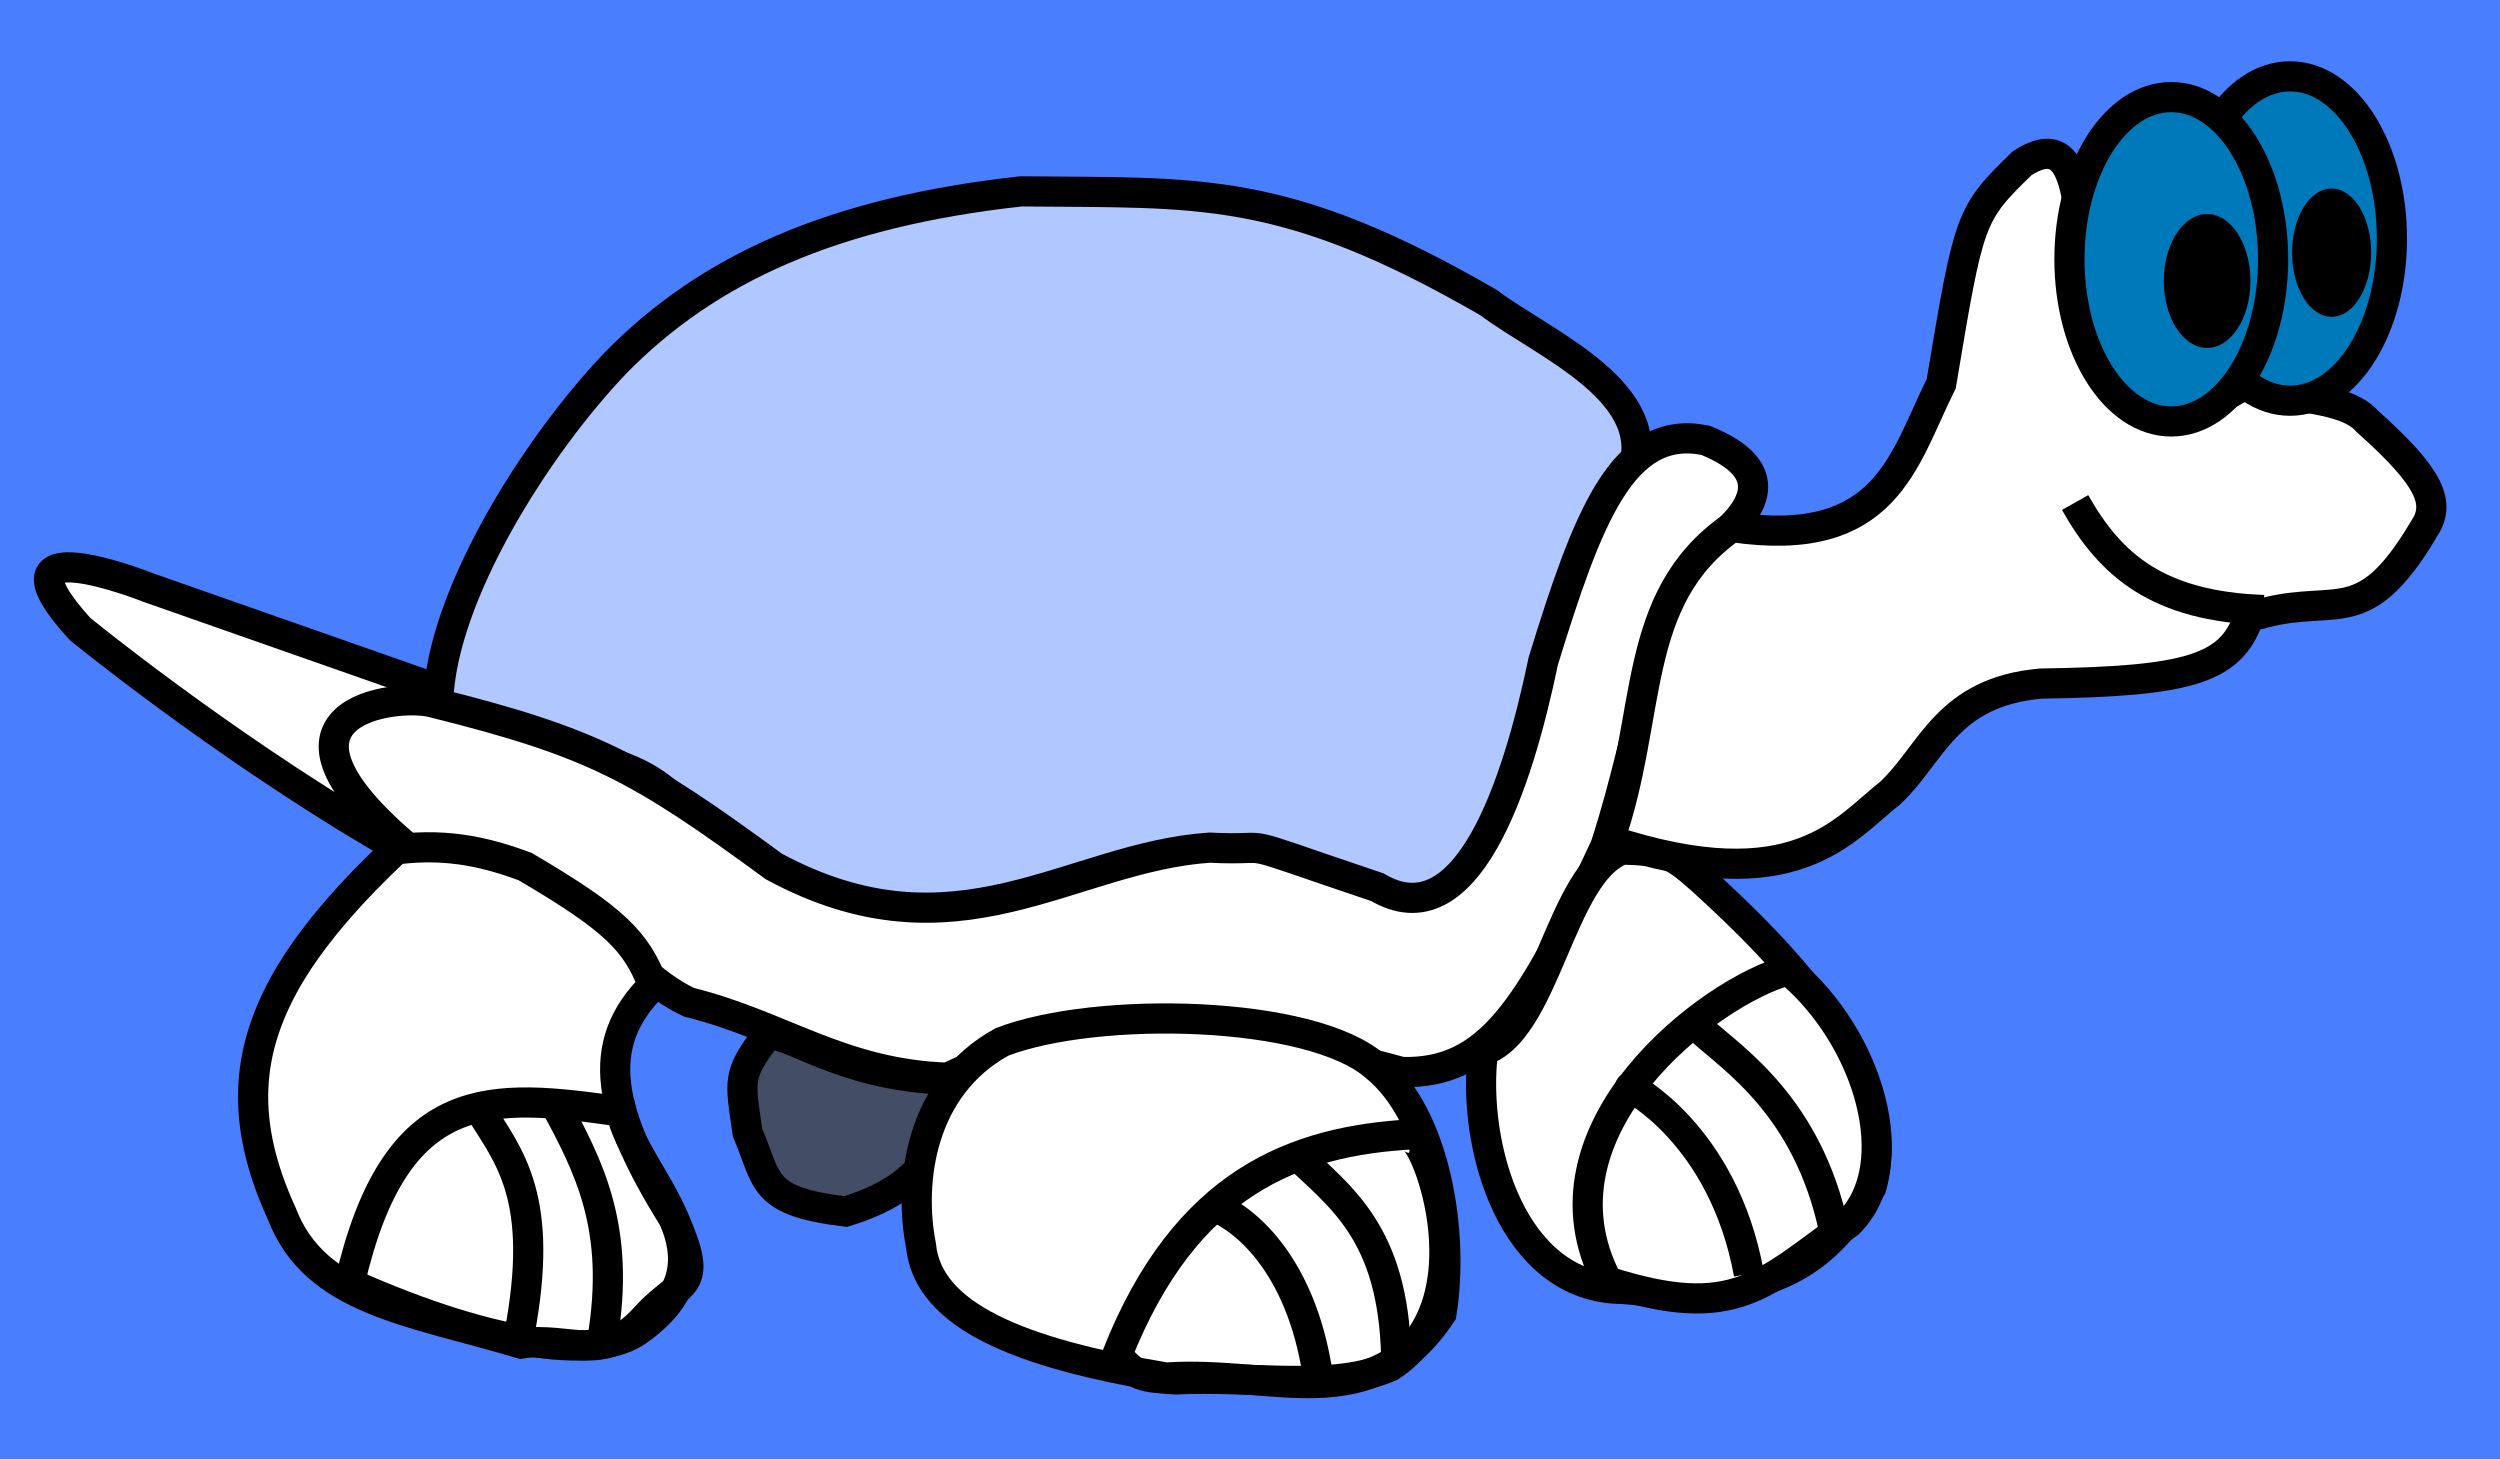
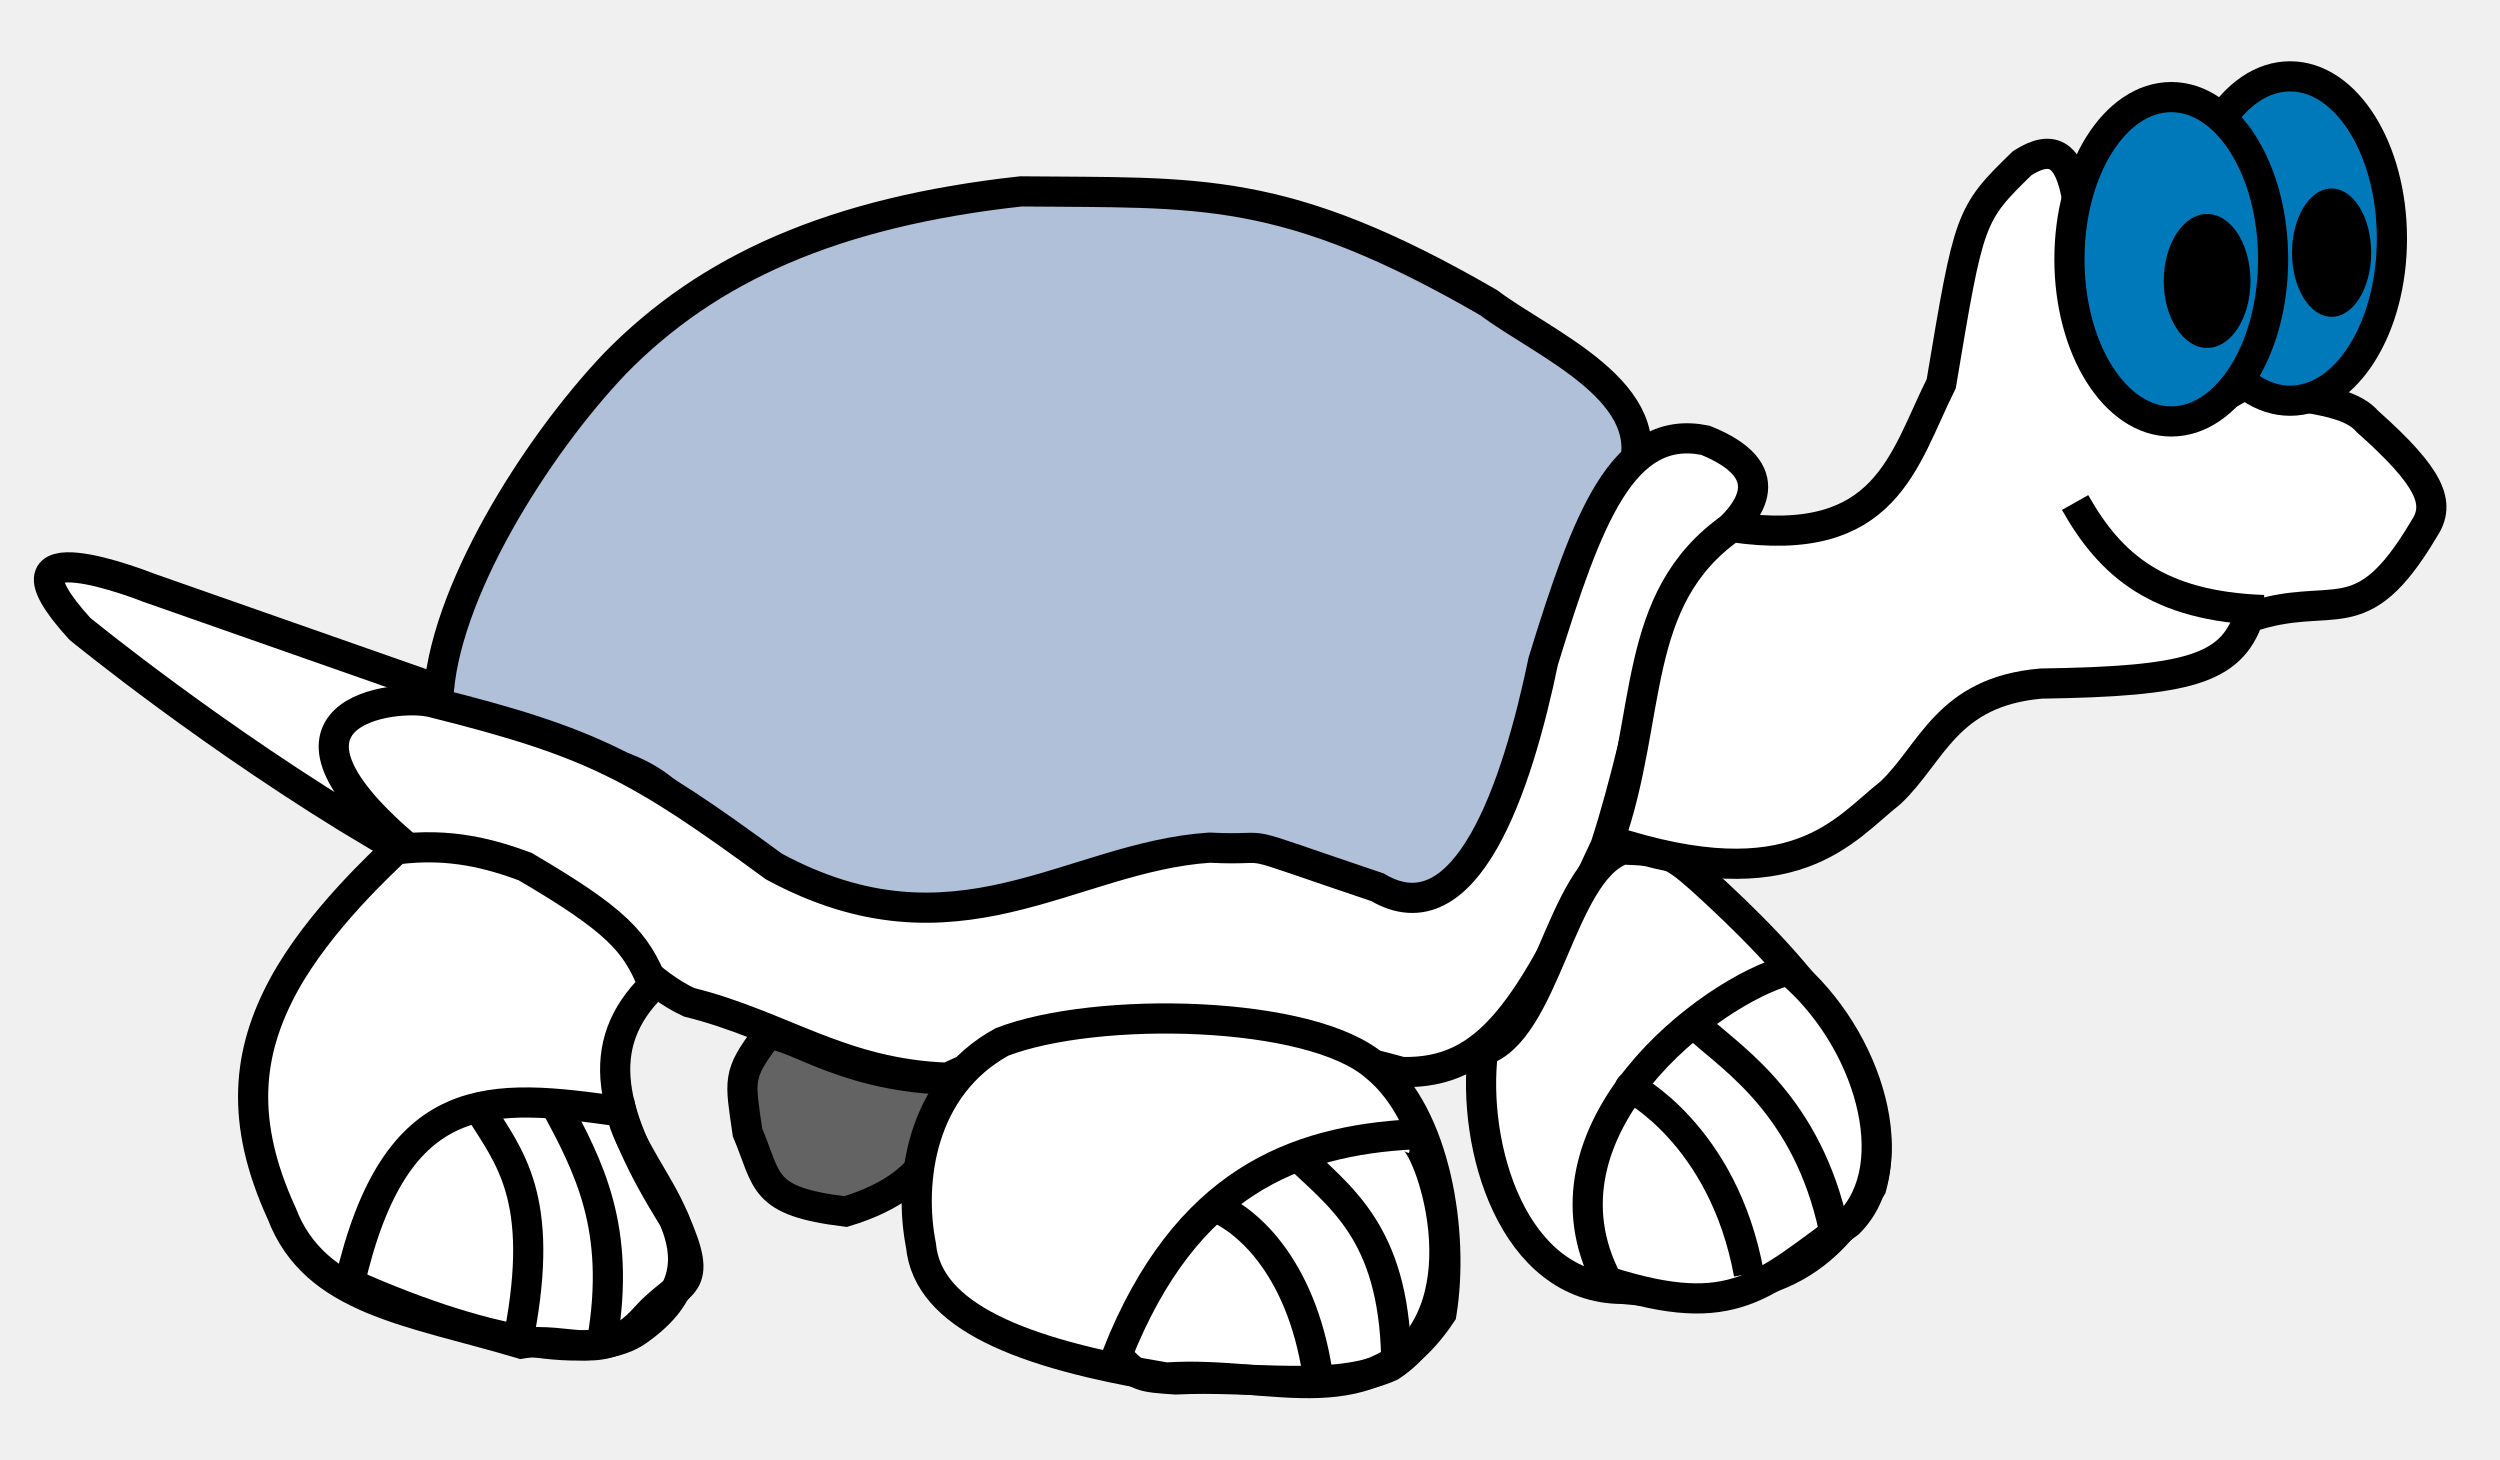
<svg xmlns="http://www.w3.org/2000/svg" height="48.359" width="82.856" id="svg1340" version="1.0">
  <defs id="defs1343" />
-   <rect y="0" x="0" height="48.359" width="82.856" id="rect11978" style="fill:#497fff;fill-opacity:1" />
+   <rect y="0" x="0" height="48.359" width="82.856" id="rect11978" style="fill:none;fill-opacity:0" />
  <path id="path3580" d="M 12.524,27.718 L 12.524,27.718 C 7.149,24.53 2.649,20.843 2.649,20.843 C -0.601,17.28 4.899,19.468 4.899,19.468 L 14.337,22.78 L 14.212,23.655 L 11.462,24.843 L 12.524,27.718 z " style="fill:#ffffff;fill-opacity:1;fill-rule:evenodd;stroke:#000000;stroke-width:1px;stroke-linecap:butt;stroke-linejoin:miter;stroke-opacity:1" />
-   <path id="path3584" d="M 20.399,12.03 C 23.462,8.905 27.587,7.03 33.837,6.343 C 39.774,6.405 42.524,6.093 49.337,10.03 C 51.149,11.405 55.212,13.03 54.024,15.843 C 52.149,19.53 52.087,19.28 51.149,22.655 C 50.212,26.03 50.962,25.718 49.837,27.28 C 47.837,29.405 49.274,29.28 46.712,30.405 C 42.774,28.78 43.524,29.093 41.337,28.78 C 37.587,28.468 37.587,28.343 32.899,30.593 C 29.774,31.093 32.212,31.343 29.024,30.968 C 21.399,27.218 23.399,26.03 19.524,25.093 C 15.649,24.155 14.899,24.968 14.524,23.218 C 14.649,19.718 17.774,14.78 20.399,12.03 z " style="fill:#ffffff;fill-opacity:0.567;fill-rule:evenodd;stroke:#000000;stroke-width:1px;stroke-linecap:butt;stroke-linejoin:miter;stroke-opacity:1" />
+   <path id="path3584" d="M 20.399,12.03 C 23.462,8.905 27.587,7.03 33.837,6.343 C 39.774,6.405 42.524,6.093 49.337,10.03 C 51.149,11.405 55.212,13.03 54.024,15.843 C 52.149,19.53 52.087,19.28 51.149,22.655 C 50.212,26.03 50.962,25.718 49.837,27.28 C 47.837,29.405 49.274,29.28 46.712,30.405 C 42.774,28.78 43.524,29.093 41.337,28.78 C 37.587,28.468 37.587,28.343 32.899,30.593 C 29.774,31.093 32.212,31.343 29.024,30.968 C 21.399,27.218 23.399,26.03 19.524,25.093 C 15.649,24.155 14.899,24.968 14.524,23.218 C 14.649,19.718 17.774,14.78 20.399,12.03 z " style="fill:#809CC8;fill-opacity:0.567;fill-rule:evenodd;stroke:#000000;stroke-width:1px;stroke-linecap:butt;stroke-linejoin:miter;stroke-opacity:1" />
  <path id="path3590" d="M 13.649,28.218 C 18.947,28.406 20.288,32.044 22.837,33.218 C 25.911,33.979 27.865,35.593 31.399,35.718 C 35.297,33.843 41.078,34.03 46.462,35.53 C 49.316,35.593 50.657,33.56 53.212,28.03 C 54.577,23.818 54.807,19.959 56.899,17.905 C 58.118,16.913 58.995,15.593 56.524,14.593 C 53.773,14.03 52.607,17.178 51.149,21.905 C 50.283,26.075 48.599,31.149 45.649,29.405 C 40.456,27.658 42.564,28.218 40.087,28.093 C 35.45,28.405 31.691,31.983 25.649,28.718 C 21.175,25.44 19.678,24.609 14.337,23.28 C 13.153,22.966 8.02,23.552 13.649,28.218 z " style="fill:#ffffff;fill-opacity:1;fill-rule:evenodd;stroke:#000000;stroke-width:1px;stroke-linecap:butt;stroke-linejoin:miter;stroke-opacity:1" />
  <path id="path3593" d="M 13.118,28.155 C 12.75,28.524 10.582,30.478 9.399,32.655 C 8.199,34.868 7.936,37.165 9.337,40.218 C 10.436,43.103 13.578,43.434 17.274,44.53 C 18.846,44.267 19.994,45.247 21.399,43.655 C 22.544,42.385 23.386,42.766 22.337,40.405 C 20.14,36.896 19.649,34.623 21.649,32.655 C 21.087,31.215 20.423,30.491 17.399,28.718 C 16.316,28.322 14.941,27.91 13.118,28.155" style="fill:#ffffff;fill-opacity:1;fill-rule:evenodd;stroke:#000000;stroke-width:1px;stroke-linecap:butt;stroke-linejoin:miter;stroke-opacity:1" />
  <path id="path3599" d="M 25.399,34.343 C 24.429,35.626 24.524,35.792 24.774,37.53 C 25.462,39.159 25.215,39.812 28.024,40.155 C 31.271,39.17 31.306,37.218 31.337,35.78 C 27.733,35.655 26.021,34.042 25.399,34.343 z " style="fill:#424242;fill-opacity:0.807;fill-rule:evenodd;stroke:#000000;stroke-width:1px;stroke-linecap:butt;stroke-linejoin:miter;stroke-opacity:1" />
  <path id="path3601" d="M 30.524,41.28 C 30.75,43.619 33.834,44.863 38.649,45.655 C 42.284,45.408 45.401,47.087 47.774,43.53 C 48.203,40.879 47.594,36.968 45.587,35.343 C 43.45,33.468 36.343,33.328 33.212,34.53 C 30.498,36.015 30.107,39.173 30.524,41.28 z " style="fill:#ffffff;fill-opacity:1;fill-rule:evenodd;stroke:#000000;stroke-width:1px;stroke-linecap:butt;stroke-linejoin:miter;stroke-opacity:1" />
  <path id="path3604" d="M 20.587,36.843 C 16.232,36.218 13.107,35.931 11.587,42.53 C 16.59,44.764 19.905,45.01 21.149,44.093 C 24.597,41.663 21.043,39.062 20.587,36.843 z " style="fill:none;fill-opacity:0.75;fill-rule:evenodd;stroke:#000000;stroke-width:1px;stroke-linecap:butt;stroke-linejoin:miter;stroke-opacity:1" />
  <path id="path3606" d="M 46.837,37.593 C 42.899,37.803 39.292,39.183 37.024,44.905 C 37.652,45.649 37.872,45.642 38.962,45.718 C 41.519,45.59 44.214,46.122 46.087,45.28 C 49.281,43.182 47.323,37.8 46.774,37.718" style="fill:none;fill-opacity:0.75;fill-rule:evenodd;stroke:#000000;stroke-width:1px;stroke-linecap:butt;stroke-linejoin:miter;stroke-opacity:1" />
  <path id="path3608" d="M 15.899,36.78 C 16.883,38.356 18.069,39.69 17.212,44.218" style="fill:none;fill-opacity:0.75;fill-rule:evenodd;stroke:#000000;stroke-width:1px;stroke-linecap:butt;stroke-linejoin:miter;stroke-opacity:1" />
  <path id="path3610" d="M 18.399,36.593 C 19.516,38.672 20.587,40.691 19.962,44.405" style="fill:none;fill-opacity:0.75;fill-rule:evenodd;stroke:#000000;stroke-width:1px;stroke-linecap:butt;stroke-linejoin:miter;stroke-opacity:1" />
  <path id="path3612" d="M 40.024,39.905 C 41.403,40.359 43.246,42.166 43.712,45.843" style="fill:none;fill-opacity:0.75;fill-rule:evenodd;stroke:#000000;stroke-width:1px;stroke-linecap:butt;stroke-linejoin:miter;stroke-opacity:1" />
  <path id="path3614" d="M 42.837,38.155 C 44.42,39.674 46.174,40.816 46.274,44.968" style="fill:none;fill-opacity:0.75;fill-rule:evenodd;stroke:#000000;stroke-width:1px;stroke-linecap:butt;stroke-linejoin:miter;stroke-opacity:1" />
  <path id="path3616" d="M 49.149,34.843 C 48.763,37.984 50.122,42.703 53.774,42.718 C 59.339,43.291 60.721,41.298 62.024,39.343 C 63.047,35.604 59.149,31.655 56.399,29.155 C 55.304,28.177 55.14,28.218 53.774,28.155 C 51.689,28.905 51.227,34.265 49.087,34.843" style="fill:#ffffff;fill-opacity:1;fill-rule:evenodd;stroke:#000000;stroke-width:1px;stroke-linecap:butt;stroke-linejoin:miter;stroke-opacity:1" />
  <path id="path3618" d="M 53.274,42.468 C 57.5,43.818 58.412,42.58 61.274,40.53 C 63.18,38.624 61.959,34.402 59.274,32.155 C 56.701,32.831 50.626,37.444 53.274,42.468 z " style="fill:#ffffff;fill-opacity:1;fill-rule:evenodd;stroke:#000000;stroke-width:1px;stroke-linecap:butt;stroke-linejoin:miter;stroke-opacity:1" />
  <path id="path3620" d="M 54.024,36.03 C 54.004,36.009 57.116,37.586 57.962,42.218" style="fill:none;fill-opacity:0.75;fill-rule:evenodd;stroke:#000000;stroke-width:1px;stroke-linecap:butt;stroke-linejoin:miter;stroke-opacity:1" />
  <path id="path3622" d="M 56.399,34.155 C 57.492,35.137 59.903,36.695 60.774,40.718" style="fill:none;fill-opacity:0.75;fill-rule:evenodd;stroke:#000000;stroke-width:1px;stroke-linecap:butt;stroke-linejoin:miter;stroke-opacity:1" />
  <path id="path3624" d="M 64.337,12.718 C 65.264,7.176 65.271,7.11 67.024,5.405 C 71.119,2.787 66.189,17.958 74.649,12.593 C 75.064,13.291 77.626,12.981 78.462,13.968 C 80.575,15.849 80.899,16.688 80.337,17.53 C 78.212,21.115 77.37,19.497 74.524,20.468 C 73.93,22.187 72.501,22.583 67.649,22.655 C 64.502,22.926 64.036,24.98 62.649,26.28 C 61.123,27.474 59.507,29.867 53.337,27.843 C 54.786,23.72 54.006,19.84 57.399,17.468 C 62.533,18.227 63.075,15.241 64.337,12.718 z " style="fill:#ffffff;fill-opacity:1;fill-rule:evenodd;stroke:#000000;stroke-width:1px;stroke-linecap:butt;stroke-linejoin:miter;stroke-opacity:1" />
  <path id="path3626" d="M 68.774,16.655 C 69.956,18.753 71.531,20.093 75.024,20.218" style="fill:none;fill-opacity:0.75;fill-rule:evenodd;stroke:#000000;stroke-width:1px;stroke-linecap:butt;stroke-linejoin:miter;stroke-opacity:1" />
  <path transform="translate(1.461864,-9.519647)" d="M 77.812 17.425 A 3.375 5.375 0 1 1  71.062,17.425 A 3.375 5.375 0 1 1  77.812 17.425 z" id="path3628" style="fill:#0079bb;fill-opacity:1;fill-rule:evenodd;stroke:#000000;stroke-width:1px;stroke-linecap:butt;stroke-linejoin:miter;stroke-opacity:1" />
  <path transform="translate(-2.475636,-8.832147)" d="M 77.812 17.425 A 3.375 5.375 0 1 1  71.062,17.425 A 3.375 5.375 0 1 1  77.812 17.425 z" id="path5148" style="fill:#0079bb;fill-opacity:1;fill-rule:evenodd;stroke:#000000;stroke-width:1px;stroke-linecap:butt;stroke-linejoin:miter;stroke-opacity:1" />
  <path transform="matrix(1.769231,0,0,2.028571,-33.8891,-19.76004)" d="M 61.312 14.331 A 0.812 1.094 0 1 1  59.688,14.331 A 0.812 1.094 0 1 1  61.312 14.331 z" id="path5150" style="fill:#000000;fill-opacity:1" />
  <path transform="matrix(1.615385,0,0,1.942857,-20.45641,-19.46917)" d="M 61.312 14.331 A 0.812 1.094 0 1 1  59.688,14.331 A 0.812 1.094 0 1 1  61.312 14.331 z" id="path5912" style="fill:#000000;fill-opacity:1" />
</svg>
